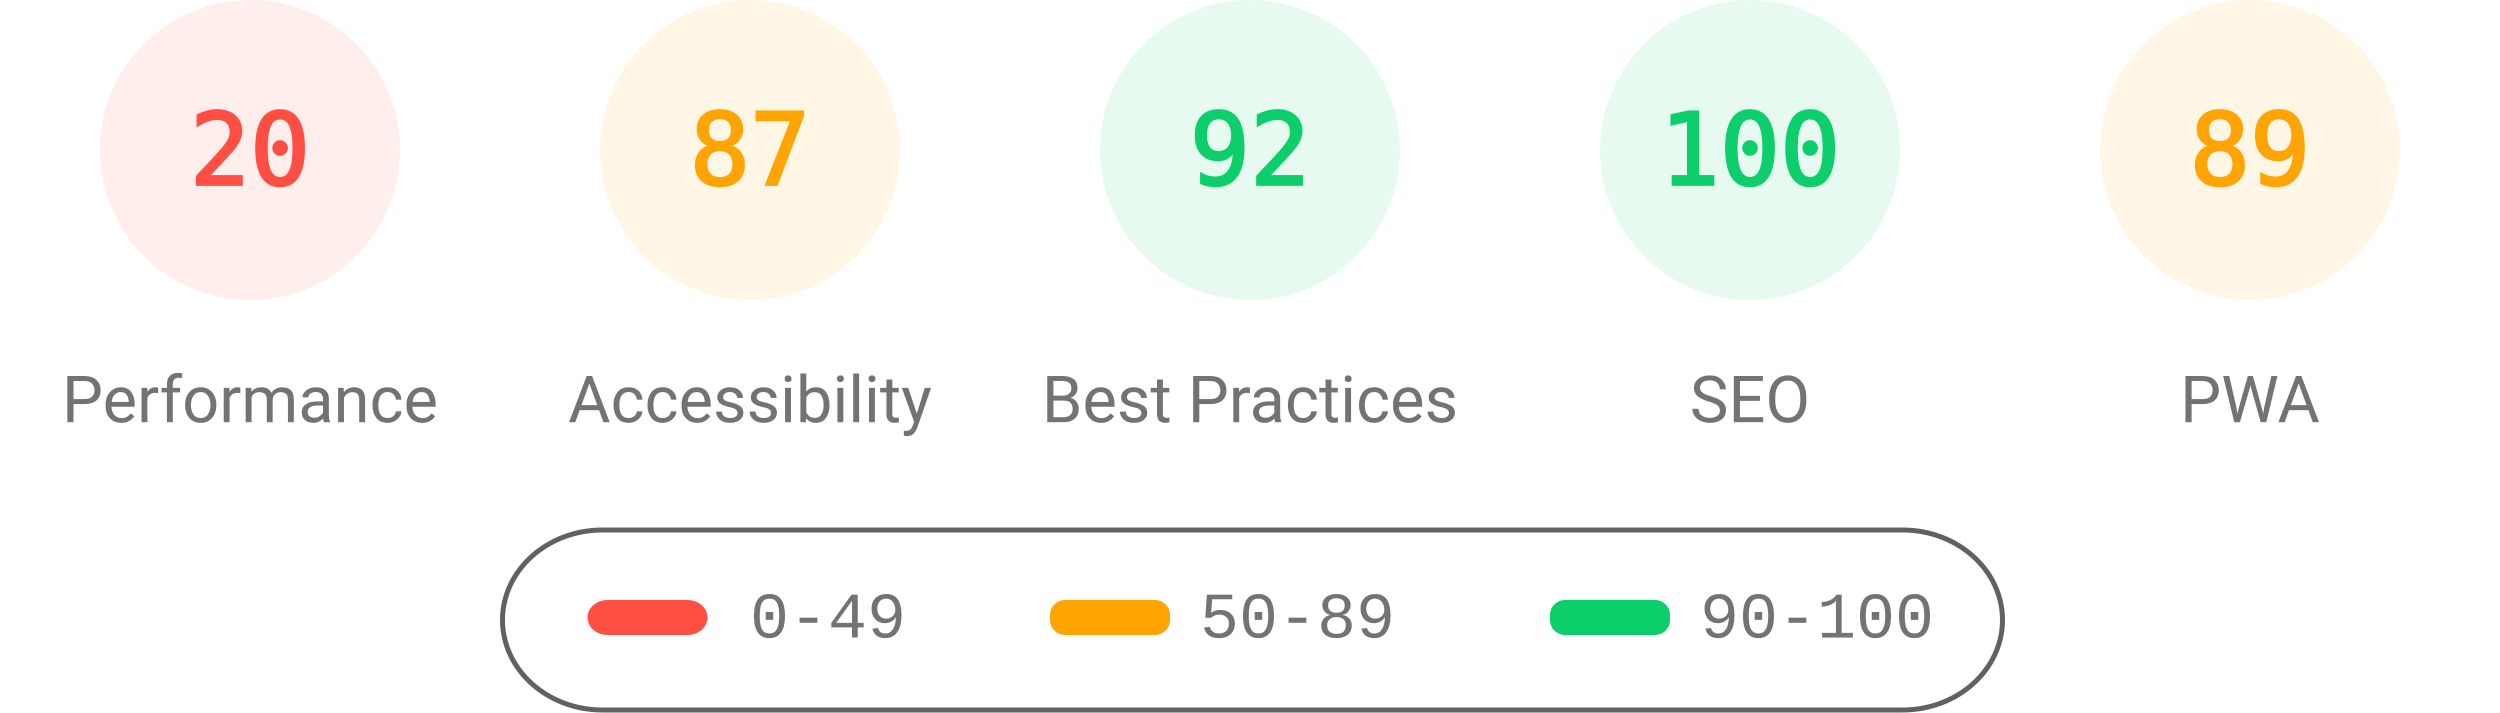
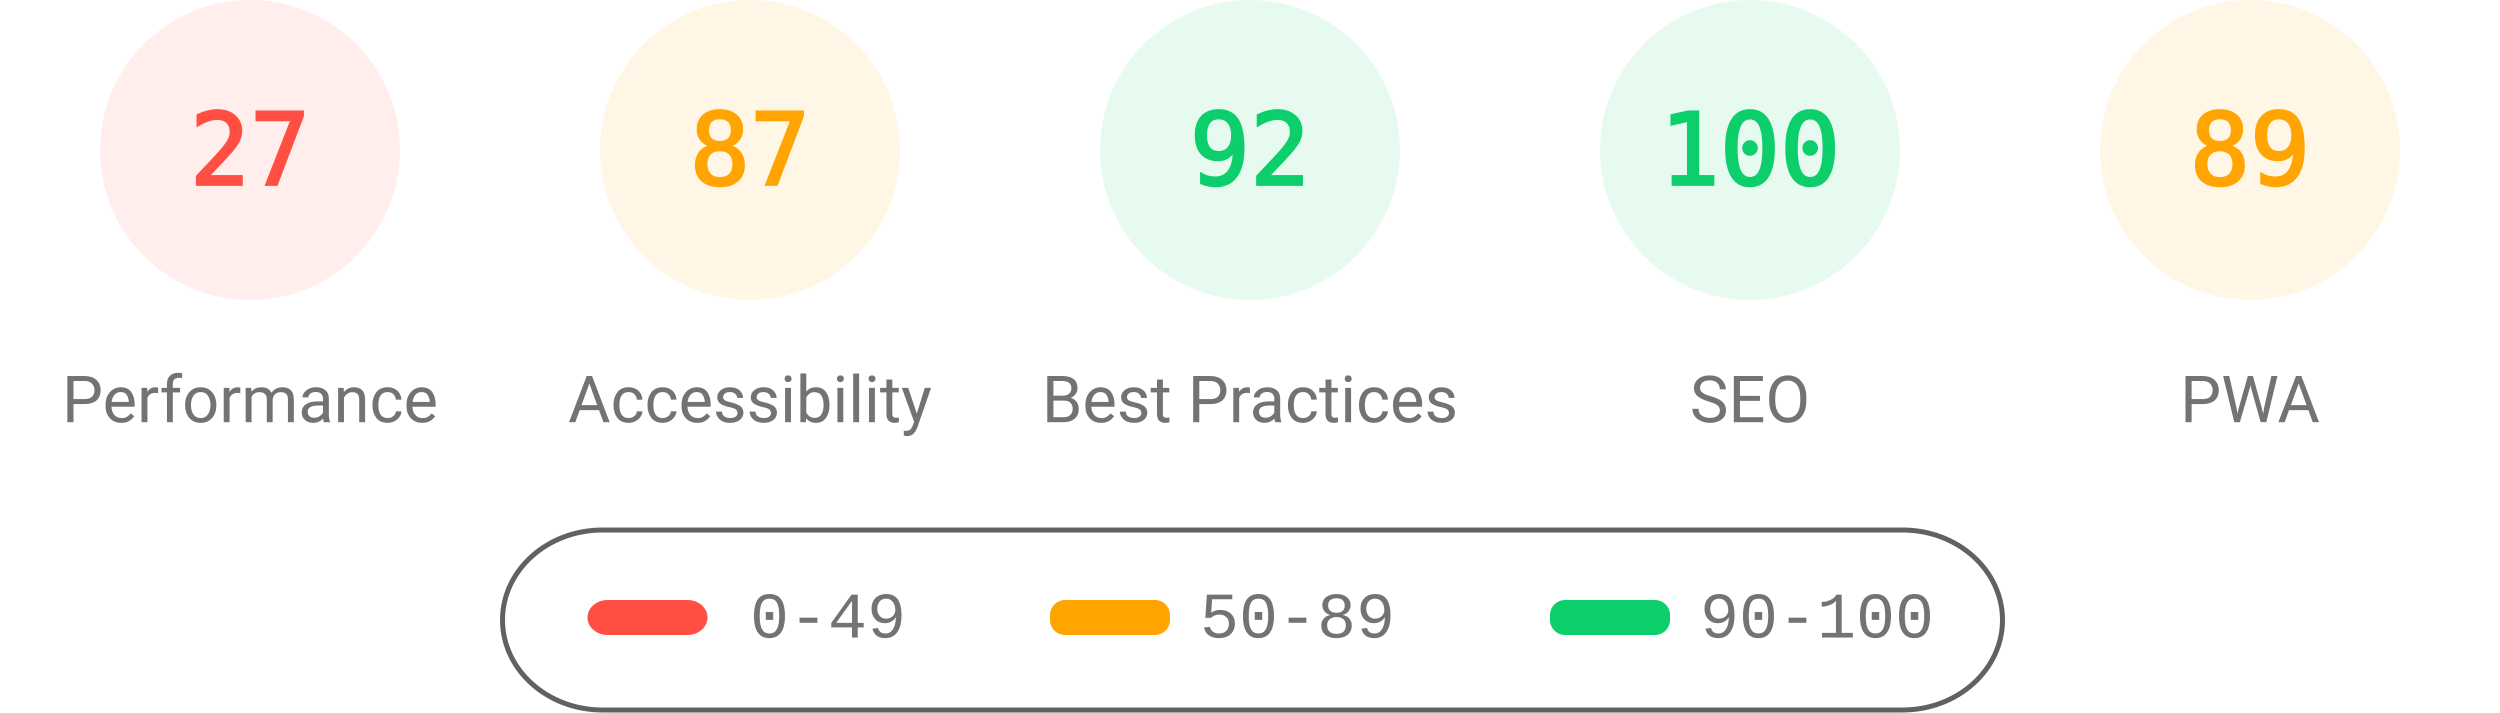
<svg xmlns="http://www.w3.org/2000/svg" fill="none" width="1000" height="285">
  <style>.gauge-base{opacity:.1}.gauge-arc{fill:none;animation-delay:250ms;stroke-linecap:round;transform:rotate(-90deg);transform-origin:100px 60px;animation:load-gauge 1s ease forwards}.guage-text{font-size:40px;font-family:monospace;text-align:center}.guage-red{color:#ff4e42;fill:#ff4e42;stroke:#ff4e42}.guage-orange{color:#ffa400;fill:#ffa400;stroke:#ffa400}.guage-green{color:#0cce6b;fill:#0cce6b;stroke:#0cce6b}.guage-undefined{color:#5c5c5c;fill:#5c5c5c;stroke:#5c5c5c}.guage-title{color:#737373;fill:#737373;stroke:none;font-size:26px;line-height:26px;font-family:Roboto,Halvetica,Arial,sans-serif}@keyframes load-gauge{from{stroke-dasharray:0 352.858}}</style>
  <svg class="guage-div guage-perf guage-red" viewBox="0 0 200 200" width="200" height="200">
    <circle class="gauge-base" r="56" cx="100" cy="60" stroke-width="8" />
-     <circle class="gauge-arc guage-arc-1" r="56" cx="100" cy="60" stroke-width="8" style="stroke-dasharray:70.372,351.858" />
-     <text class="guage-text" x="100" y="60" alignment-baseline="central" dominant-baseline="central" text-anchor="middle">20</text>
+     <circle class="gauge-arc guage-arc-1" r="56" cx="100" cy="60" stroke-width="8" style="stroke-dasharray:95.002,351.858" />
+     <text class="guage-text" x="100" y="60" alignment-baseline="central" dominant-baseline="central" text-anchor="middle">27</text>
    <text class="guage-title" x="100" y="160" alignment-baseline="central" dominant-baseline="central" text-anchor="middle">Performance</text>
  </svg>
  <svg class="guage-div guage-acc guage-orange" viewBox="0 0 200 200" width="200" height="200" x="200">
    <circle class="gauge-base" r="56" cx="100" cy="60" stroke-width="8" />
    <circle class="gauge-arc guage-arc-2" r="56" cx="100" cy="60" stroke-width="8" style="stroke-dasharray:306.116,351.858" />
    <text class="guage-text" x="100" y="60" alignment-baseline="central" dominant-baseline="central" text-anchor="middle">87</text>
    <text class="guage-title" x="100" y="160" alignment-baseline="central" dominant-baseline="central" text-anchor="middle">Accessibility</text>
  </svg>
  <svg class="guage-div guage-best guage-green" viewBox="0 0 200 200" width="200" height="200" x="400">
    <circle class="gauge-base" r="56" cx="100" cy="60" stroke-width="8" />
    <circle class="gauge-arc guage-arc-3" r="56" cx="100" cy="60" stroke-width="8" style="stroke-dasharray:323.709,351.858" />
    <text class="guage-text" x="100" y="60" alignment-baseline="central" dominant-baseline="central" text-anchor="middle">92</text>
    <text class="guage-title" x="100" y="160" alignment-baseline="central" dominant-baseline="central" text-anchor="middle">Best Practices</text>
  </svg>
  <svg class="guage-div guage-seo guage-green" viewBox="0 0 200 200" width="200" height="200" x="600">
    <circle class="gauge-base" r="56" cx="100" cy="60" stroke-width="8" />
    <circle class="gauge-arc guage-arc-4" r="56" cx="100" cy="60" stroke-width="8" style="stroke-dasharray:351.858,351.858" />
    <text class="guage-text" x="100" y="60" alignment-baseline="central" dominant-baseline="central" text-anchor="middle">100</text>
    <text class="guage-title" x="100" y="160" alignment-baseline="central" dominant-baseline="central" text-anchor="middle">SEO</text>
  </svg>
  <svg class="guage-div guage-pwa guage-orange" viewBox="0 0 200 200" width="200" height="200" x="800">
    <circle class="gauge-base" r="56" cx="100" cy="60" stroke-width="8" />
    <circle class="gauge-arc guage-arc-4" r="56" cx="100" cy="60" stroke-width="8" style="stroke-dasharray:313.154,351.858" />
    <text class="guage-text" x="100" y="60" alignment-baseline="central" dominant-baseline="central" text-anchor="middle">89</text>
    <text class="guage-title" x="100" y="160" alignment-baseline="central" dominant-baseline="central" text-anchor="middle">PWA</text>
  </svg>
  <svg width="604" height="76" x="200" y="210">
    <path fill="none" id="canvas_background" d="M-1-1h604v80H-1z" />
    <rect fill-opacity="0" stroke="#616161" stroke-width="2" rx="40" id="svg_2" height="72" width="600" y="2" x="1" fill="#000" />
    <rect stroke="#000" rx="8" id="svg_3" height="14" width="48" y="30" x="35" stroke-opacity="null" stroke-width="0" fill="#ff4e42" />
    <rect stroke="#000" rx="6" id="svg_4" height="14" width="48" y="30" x="220" stroke-opacity="null" stroke-width="0" fill="#ffa400" />
    <rect stroke="#000" rx="6" id="svg_5" height="14" width="48" y="30" x="420" stroke-opacity="null" stroke-width="0" fill="#0cce6b" />
    <text xml:space="preserve" text-anchor="start" font-family="'Courier New', Courier, monospace" font-size="26" id="svg_6" y="45" x="100" stroke-opacity="null" stroke-width="0" stroke="#000" fill="#737373">0-49</text>
    <text xml:space="preserve" text-anchor="start" font-family="'Courier New', Courier, monospace" font-size="26" id="svg_7" y="45" x="280" stroke-opacity="null" stroke-width="0" stroke="#000" fill="#737373">50-89</text>
    <text xml:space="preserve" text-anchor="start" font-family="'Courier New', Courier, monospace" font-size="26" id="svg_8" y="45" x="480" stroke-opacity="null" stroke-width="0" stroke="#000" fill="#737373">90-100</text>
  </svg>
</svg>
